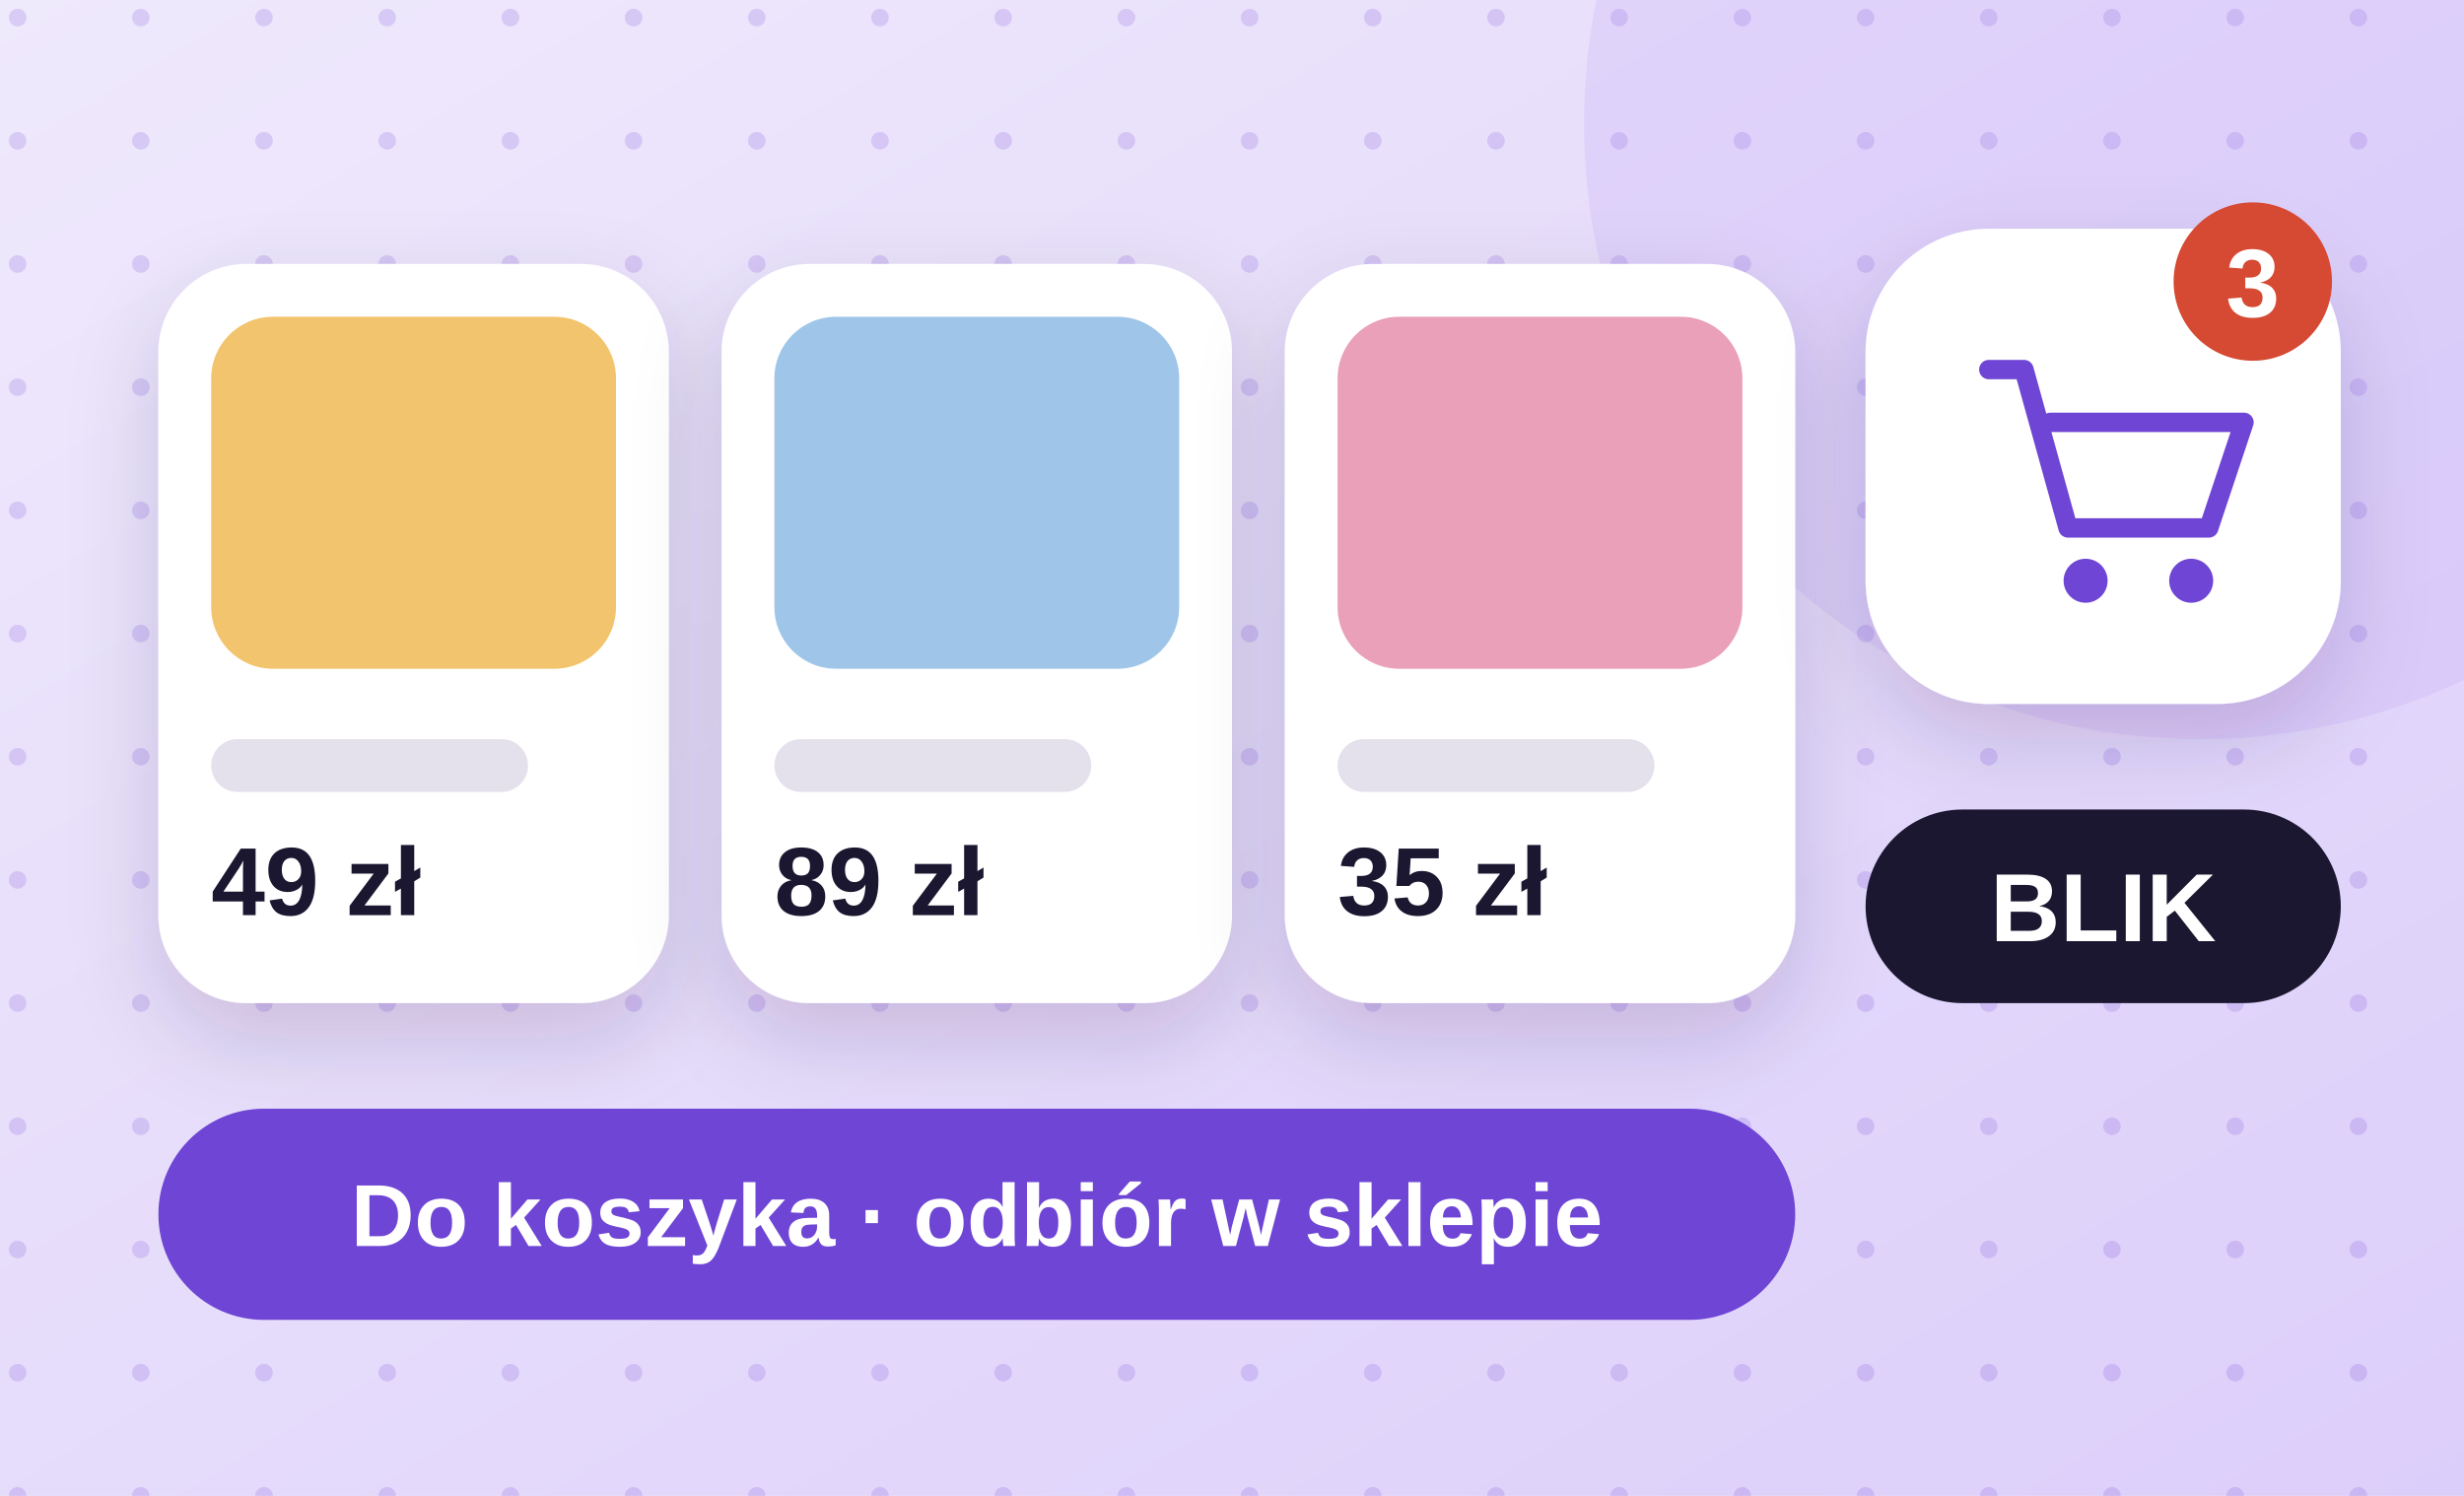
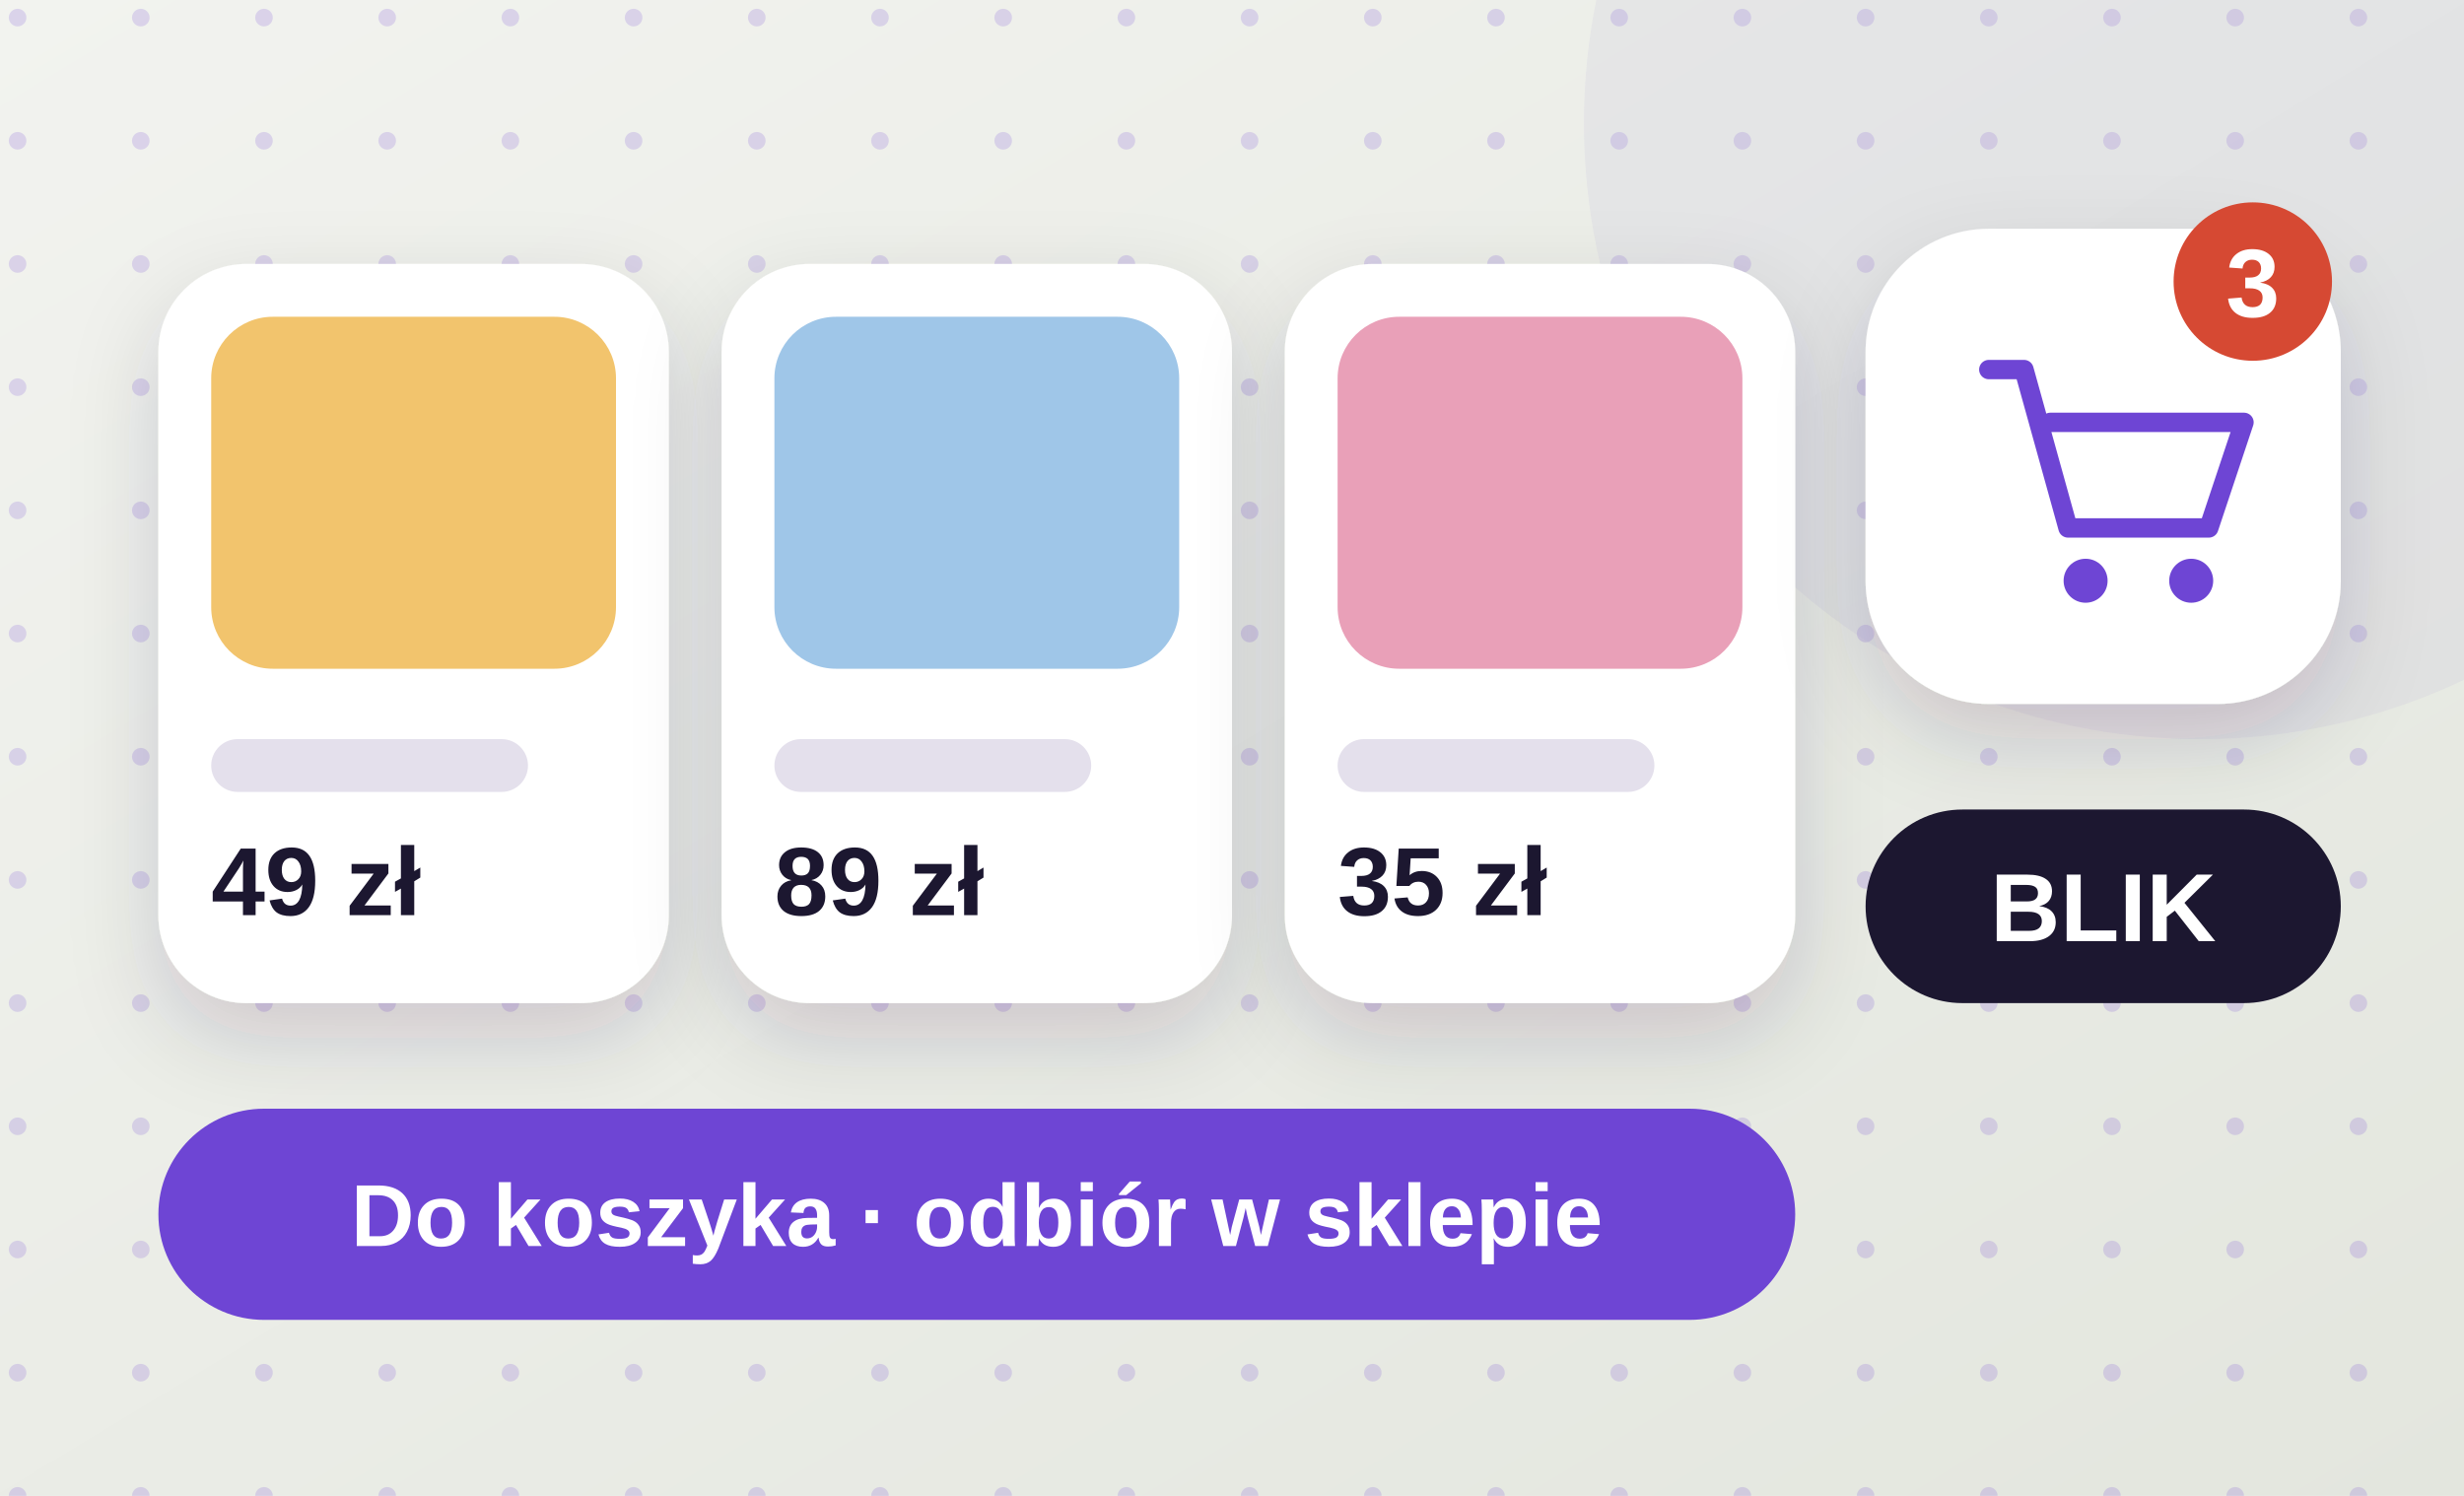
<svg xmlns="http://www.w3.org/2000/svg" viewBox="0 0 280 170" width="280" height="170">
  <defs>
    <linearGradient id="g" x1="0" y1="0" x2="1" y2="1">
-       <stop offset="0" stop-color="#EFE9FC" />
-       <stop offset="1" stop-color="#DCCEFA" />
+       <stop offset="0" stop-color="#F2F3EF" />
+       <stop offset="1" stop-color="#E3E6DE" />
    </linearGradient>
    <filter id="s" x="-20%" y="-20%" width="140%" height="150%">
      <feDropShadow dx="0" dy="4" stdDeviation="5" flood-color="#21123F" flood-opacity=".16" />
    </filter>
    <pattern id="d" width="14" height="14" patternUnits="userSpaceOnUse">
      <circle cx="2" cy="2" r="1" fill="#6E45D4" opacity=".18" />
    </pattern>
  </defs>
  <rect width="280" height="170" fill="url(#g)" />
  <rect width="280" height="170" fill="url(#d)" />
-   <circle cx="250" cy="14" r="70" fill="#A98BF0" opacity=".16" />
+   <circle cx="250" cy="14" r="70" fill="#B9B0D6" opacity=".16" />
  <rect x="18" y="30" width="58" height="84" rx="10" fill="#FFFFFF" filter="url(#s)" />
  <rect x="24" y="36" width="46" height="40" rx="7" fill="#F2C46D" />
  <rect x="24" y="84" width="36" height="6" rx="3.0" fill="#E4E0EC" />
  <text x="24" y="104" font-family="Arial, Helvetica, sans-serif" font-size="11" font-weight="800" fill="#1C1730" text-anchor="start">49 zł</text>
  <rect x="82" y="30" width="58" height="84" rx="10" fill="#FFFFFF" filter="url(#s)" />
  <rect x="88" y="36" width="46" height="40" rx="7" fill="#9FC6E8" />
  <rect x="88" y="84" width="36" height="6" rx="3.0" fill="#E4E0EC" />
  <text x="88" y="104" font-family="Arial, Helvetica, sans-serif" font-size="11" font-weight="800" fill="#1C1730" text-anchor="start">89 zł</text>
  <rect x="146" y="30" width="58" height="84" rx="10" fill="#FFFFFF" filter="url(#s)" />
  <rect x="152" y="36" width="46" height="40" rx="7" fill="#E9A0B8" />
  <rect x="152" y="84" width="36" height="6" rx="3.0" fill="#E4E0EC" />
  <text x="152" y="104" font-family="Arial, Helvetica, sans-serif" font-size="11" font-weight="800" fill="#1C1730" text-anchor="start">35 zł</text>
  <rect x="212" y="26" width="54" height="54" rx="14" fill="#FFFFFF" filter="url(#s)" />
  <path d="M226 42 h4 l5 18 h16 l4 -12 h-22" stroke="#6E45D4" stroke-width="2.2" fill="none" stroke-linecap="round" stroke-linejoin="round" />
  <circle cx="237" cy="66" r="2.5" fill="#6E45D4" />
  <circle cx="249" cy="66" r="2.5" fill="#6E45D4" />
  <circle cx="256" cy="32" r="9" fill="#D64933" />
  <text x="256" y="36" font-family="Arial, Helvetica, sans-serif" font-size="11" font-weight="900" fill="#FFFFFF" text-anchor="middle">3</text>
  <rect x="212" y="92" width="54" height="22" rx="11.0" fill="#1C1730" />
  <text x="239.0" y="106.96" font-family="Arial, Helvetica, sans-serif" font-size="11" font-weight="800" fill="#FFFFFF" text-anchor="middle">BLIK</text>
  <rect x="18" y="126" width="186" height="24" rx="12.0" fill="#6E45D4" />
  <text x="111.0" y="141.6" font-family="Arial, Helvetica, sans-serif" font-size="10" font-weight="800" fill="#FFFFFF" text-anchor="middle">Do koszyka · odbiór w sklepie</text>
</svg>
